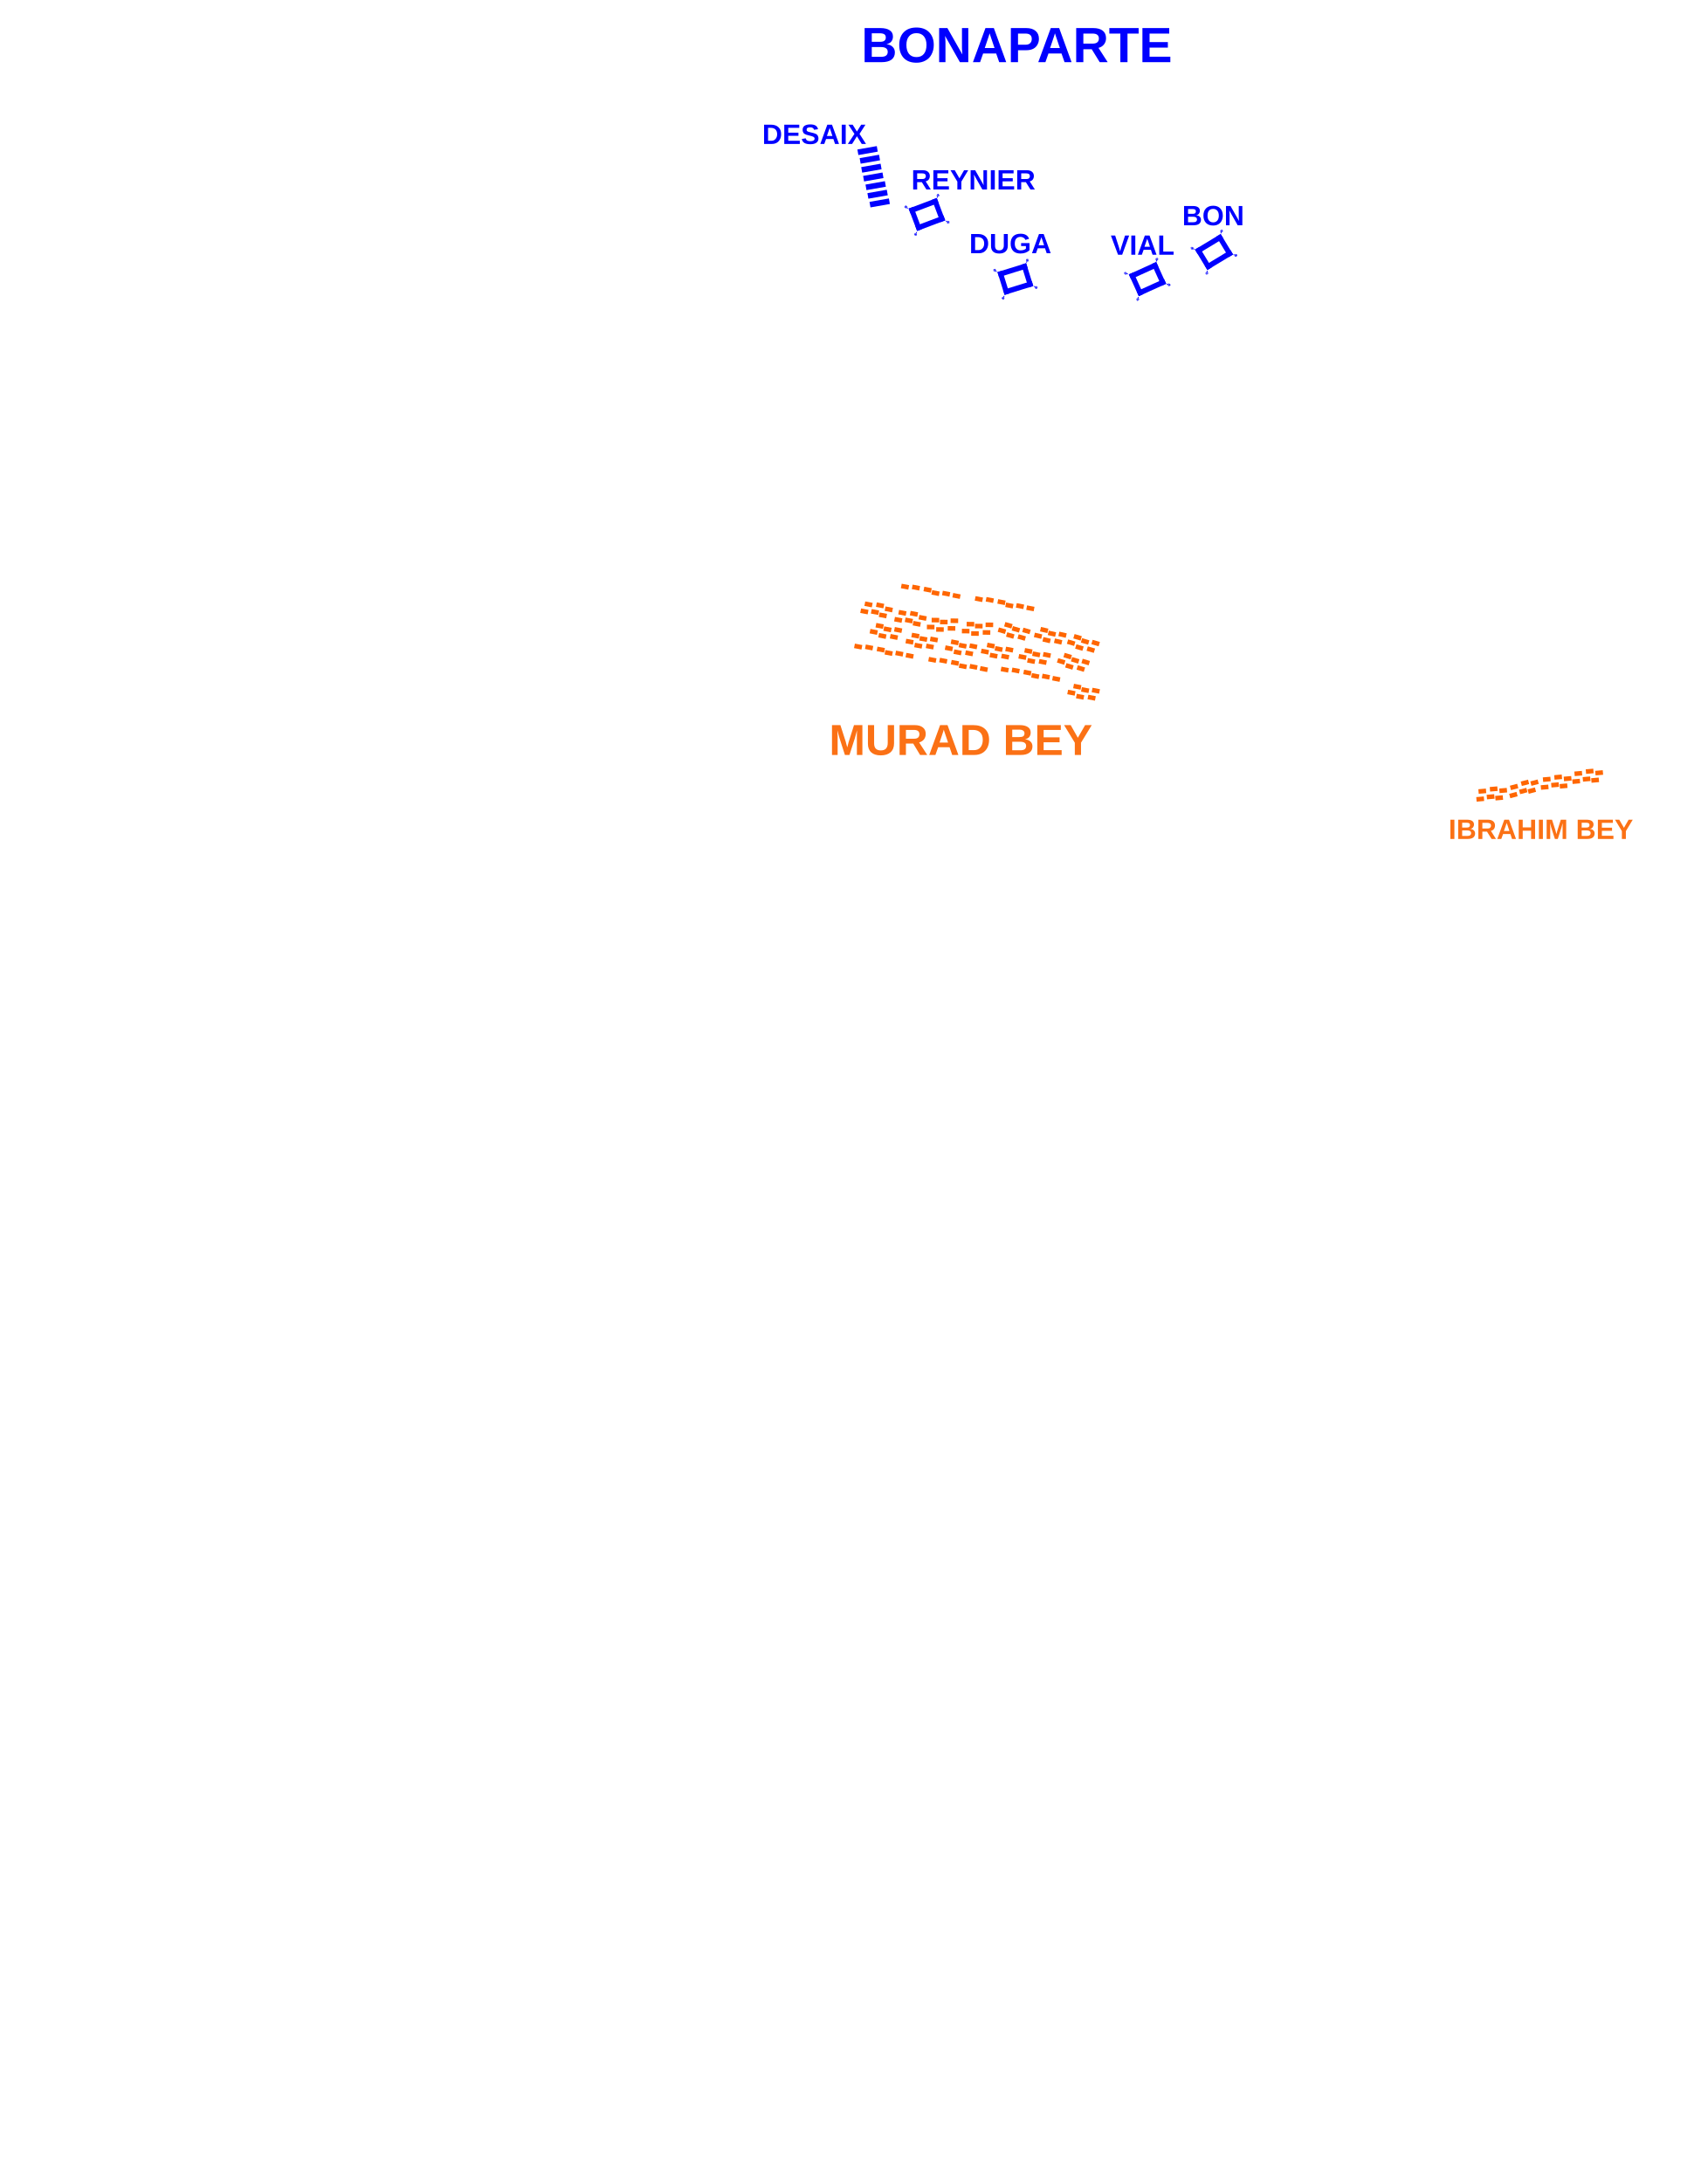
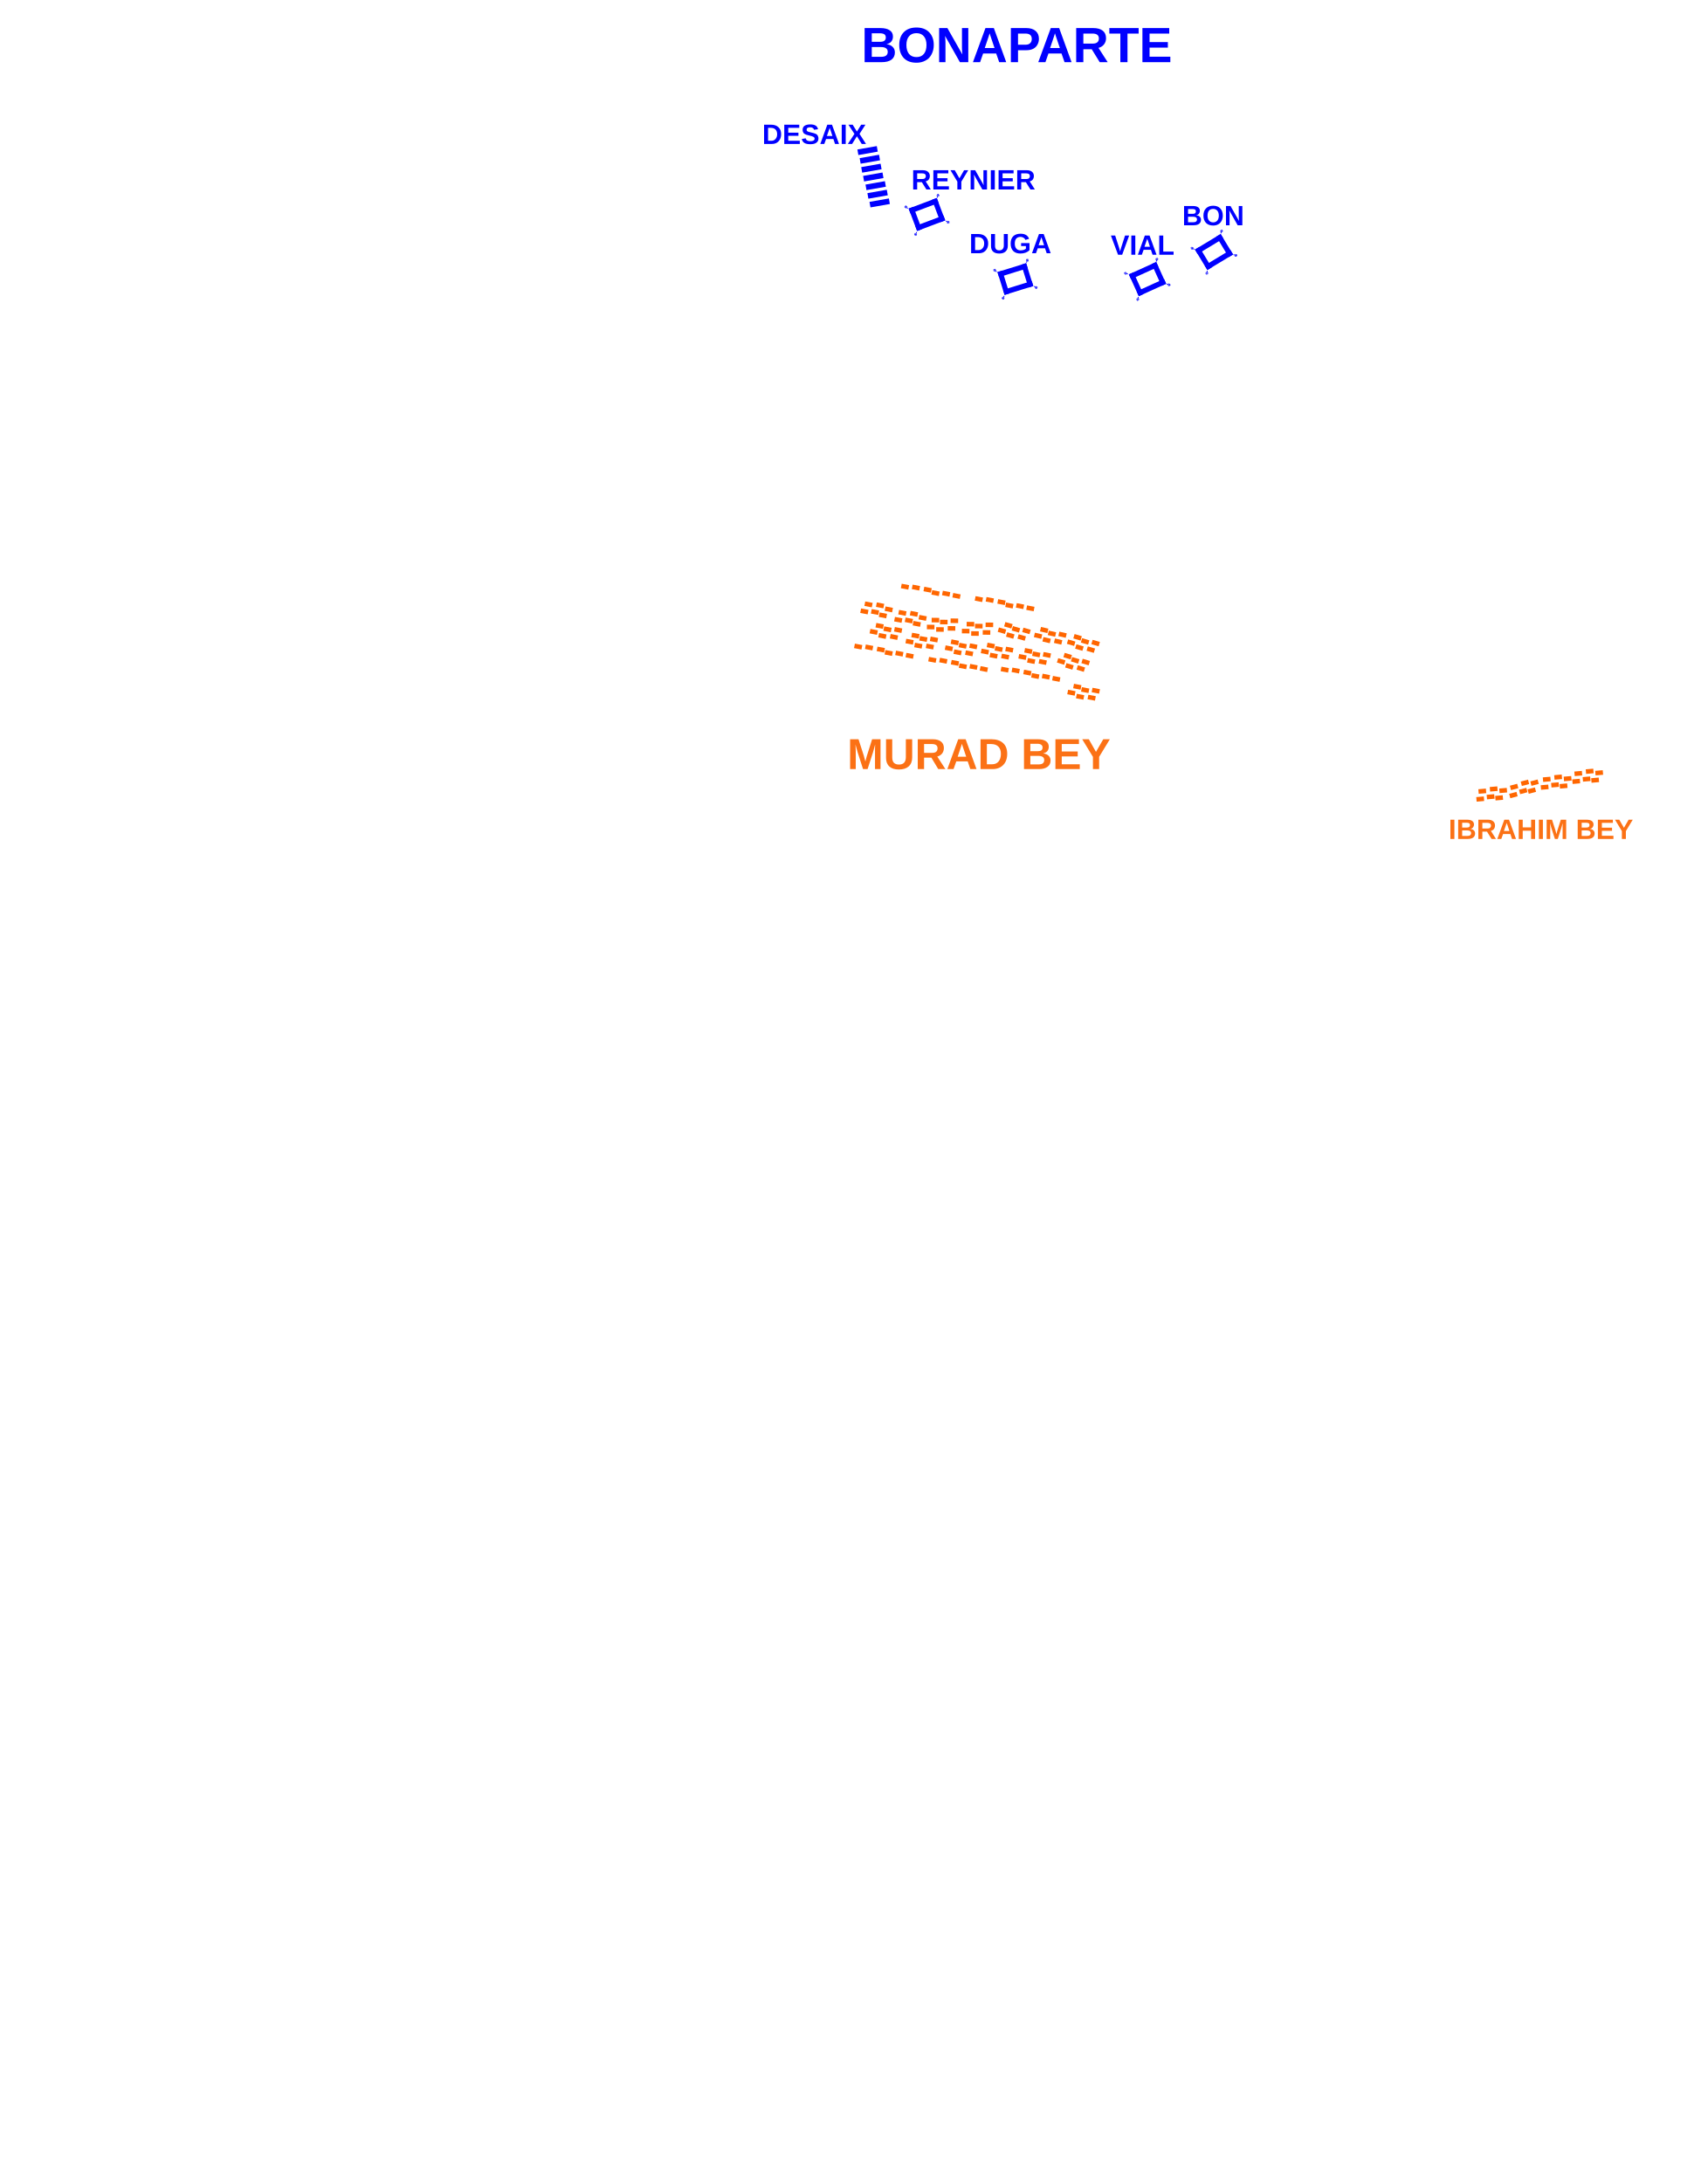
<svg xmlns="http://www.w3.org/2000/svg" width="194mm" height="248mm" viewBox="0 0 194 248" version="1.1" id="svg1" xml:space="preserve">
  <defs id="defs1" />
  <g id="layer2" style="display:inline">
    <g id="g2" transform="rotate(-20.64376,112.063,20.46899)">
      <rect style="display:inline;fill:#0000ff;stroke-width:0.124" id="rect2" width="3.411" height="0.601" x="102.655" y="20.371" />
      <rect style="display:inline;fill:#0000ff;stroke-width:0.124" id="rect2-6" width="3.411" height="0.601" x="102.666" y="22.492" />
      <rect style="display:inline;fill:#0000ff;stroke-width:0.352" id="rect2-0" width="6.028" height="2.721" x="100.351" y="20.546" transform="matrix(0.09581582,0,0,1,95.87688,-0.1734893)" />
      <rect style="display:inline;fill:#0000ff;stroke-width:0.109" id="rect2-0-2" width="0.578" height="2.721" x="102.653" y="20.372" />
    </g>
    <g id="g2-0" transform="rotate(-17.2447,142.728,-9.508992)">
      <rect style="display:inline;fill:#0000ff;stroke-width:0.124" id="rect2-4" width="3.411" height="0.601" x="102.655" y="20.371" />
      <rect style="display:inline;fill:#0000ff;stroke-width:0.124" id="rect2-6-2" width="3.411" height="0.601" x="102.666" y="22.492" />
      <rect style="display:inline;fill:#0000ff;stroke-width:0.352" id="rect2-0-0" width="6.028" height="2.721" x="100.351" y="20.546" transform="matrix(0.09581582,0,0,1,95.87688,-0.1734893)" />
      <rect style="display:inline;fill:#0000ff;stroke-width:0.109" id="rect2-0-2-1" width="0.578" height="2.721" x="102.653" y="20.372" />
    </g>
    <g id="g2-0-1" transform="rotate(-24.42616,140.395,-33.33422)">
      <rect style="display:inline;fill:#0000ff;stroke-width:0.124" id="rect2-4-7" width="3.411" height="0.601" x="102.655" y="20.371" />
      <rect style="display:inline;fill:#0000ff;stroke-width:0.124" id="rect2-6-2-8" width="3.411" height="0.601" x="102.666" y="22.492" />
      <rect style="display:inline;fill:#0000ff;stroke-width:0.352" id="rect2-0-0-2" width="6.028" height="2.721" x="100.351" y="20.546" transform="matrix(0.09581582,0,0,1,95.87688,-0.1734893)" />
      <rect style="display:inline;fill:#0000ff;stroke-width:0.109" id="rect2-0-2-1-9" width="0.578" height="2.721" x="102.653" y="20.372" />
    </g>
    <g id="g2-0-1-1" transform="rotate(-31.1723,133.5016,-34.96048)">
      <rect style="display:inline;fill:#0000ff;stroke-width:0.124" id="rect2-4-7-3" width="3.411" height="0.601" x="102.655" y="20.371" />
      <rect style="display:inline;fill:#0000ff;stroke-width:0.124" id="rect2-6-2-8-5" width="3.411" height="0.601" x="102.666" y="22.492" />
      <rect style="display:inline;fill:#0000ff;stroke-width:0.352" id="rect2-0-0-2-5" width="6.028" height="2.721" x="100.351" y="20.546" transform="matrix(0.09581582,0,0,1,95.87688,-0.1734893)" />
      <rect style="display:inline;fill:#0000ff;stroke-width:0.109" id="rect2-0-2-1-9-5" width="0.578" height="2.721" x="102.653" y="20.372" />
    </g>
    <rect style="fill:#0000ff;stroke-width:0.246" id="rect3" width="2.236" height="0.639" x="92.993" y="33.588" transform="rotate(-9.968156)" />
    <rect style="fill:#0000ff;stroke-width:0.246" id="rect3-3" width="2.236" height="0.639" x="93.077" y="34.601" transform="rotate(-9.968156)" />
    <rect style="fill:#0000ff;stroke-width:0.246" id="rect3-3-5" width="2.236" height="0.639" x="93.074" y="35.634" transform="rotate(-9.968156)" />
    <rect style="fill:#0000ff;stroke-width:0.246" id="rect3-3-5-3" width="2.236" height="0.639" x="93.113" y="36.656" transform="rotate(-9.968156)" />
    <rect style="fill:#0000ff;stroke-width:0.246" id="rect3-3-5-3-9" width="2.236" height="0.639" x="93.21" y="37.673" transform="rotate(-9.968156)" />
    <rect style="fill:#0000ff;stroke-width:0.246" id="rect3-3-5-3-9-1" width="2.236" height="0.639" x="93.255" y="38.669" transform="rotate(-9.968156)" />
    <rect style="fill:#0000ff;stroke-width:0.246" id="rect3-3-5-3-9-1-8" width="2.236" height="0.639" x="93.318" y="39.685" transform="rotate(-9.968156)" />
    <g id="g4" transform="rotate(-4.897948,495.6623,-25.71247)" style="display:inline">
      <rect style="fill:#ff6600;stroke-width:0.265" id="rect4" width="0.859" height="0.518" x="159.291" y="61.259" />
      <rect style="fill:#ff6600;stroke-width:0.265" id="rect4-3" width="0.859" height="0.518" x="160.177" y="61.97" />
      <rect style="fill:#ff6600;stroke-width:0.265" id="rect4-73" width="0.859" height="0.518" x="160.602" y="61.119" />
      <rect style="fill:#ff6600;stroke-width:0.265" id="rect4-4" width="0.859" height="0.518" x="161.131" y="62.177" />
      <rect style="fill:#ff6600;stroke-width:0.265" id="rect4-1" width="0.859" height="0.518" x="161.66" y="61.383" />
      <rect style="fill:#ff6600;stroke-width:0.265" id="rect4-7" width="0.859" height="0.518" x="158.978" y="62.129" />
    </g>
    <g id="g4-8" transform="rotate(-14.85238,272.8262,28.32817)">
      <rect style="fill:#ff6600;stroke-width:0.265" id="rect4-36" width="0.859" height="0.518" x="159.291" y="61.259" />
      <rect style="fill:#ff6600;stroke-width:0.265" id="rect4-3-0" width="0.859" height="0.518" x="160.177" y="61.97" />
      <rect style="fill:#ff6600;stroke-width:0.265" id="rect4-73-2" width="0.859" height="0.518" x="160.602" y="61.119" />
      <rect style="fill:#ff6600;stroke-width:0.265" id="rect4-4-2" width="0.859" height="0.518" x="161.131" y="62.177" />
      <rect style="fill:#ff6600;stroke-width:0.265" id="rect4-1-1" width="0.859" height="0.518" x="161.66" y="61.383" />
      <rect style="fill:#ff6600;stroke-width:0.265" id="rect4-7-7" width="0.859" height="0.518" x="158.978" y="62.129" />
    </g>
    <g id="g4-9" transform="rotate(-4.897948,483.5729,-111.9781)">
      <rect style="fill:#ff6600;stroke-width:0.265" id="rect4-0" width="0.859" height="0.518" x="159.291" y="61.259" />
      <rect style="fill:#ff6600;stroke-width:0.265" id="rect4-3-4" width="0.859" height="0.518" x="160.177" y="61.97" />
      <rect style="fill:#ff6600;stroke-width:0.265" id="rect4-73-9" width="0.859" height="0.518" x="160.602" y="61.119" />
      <rect style="fill:#ff6600;stroke-width:0.265" id="rect4-4-9" width="0.859" height="0.518" x="161.131" y="62.177" />
      <rect style="fill:#ff6600;stroke-width:0.265" id="rect4-1-8" width="0.859" height="0.518" x="161.66" y="61.383" />
      <rect style="fill:#ff6600;stroke-width:0.265" id="rect4-7-8" width="0.859" height="0.518" x="158.978" y="62.129" />
    </g>
    <g id="g4-98" transform="rotate(-4.897948,477.6203,-154.2052)">
      <rect style="fill:#ff6600;stroke-width:0.265" id="rect4-5" width="0.859" height="0.518" x="159.291" y="61.259" />
      <rect style="fill:#ff6600;stroke-width:0.265" id="rect4-3-7" width="0.859" height="0.518" x="160.177" y="61.97" />
      <rect style="fill:#ff6600;stroke-width:0.265" id="rect4-73-6" width="0.859" height="0.518" x="160.602" y="61.119" />
      <rect style="fill:#ff6600;stroke-width:0.265" id="rect4-4-21" width="0.859" height="0.518" x="161.131" y="62.177" />
      <rect style="fill:#ff6600;stroke-width:0.265" id="rect4-1-4" width="0.859" height="0.518" x="161.66" y="61.383" />
      <rect style="fill:#ff6600;stroke-width:0.265" id="rect4-7-1" width="0.859" height="0.518" x="158.978" y="62.129" />
    </g>
    <g id="g4-3" transform="rotate(-44.64393,155.569,80.55484)" />
    <g id="g4-61-9" transform="rotate(144.097,130.8045,41.33014)" style="display:inline">
      <g id="g6" transform="rotate(20.32551,136.6008,60.4136)">
        <rect style="fill:#0000ff;fill-opacity:1;stroke-width:0.265" id="rect5" width="0.088" height="0.452" x="-144.339" y="30.656" transform="rotate(-144.097)" />
        <rect style="fill:#0000ff;fill-opacity:1;stroke-width:0.265" id="rect6" width="0.073" height="0.221" x="-144.428" y="30.715" transform="rotate(-144.097)" />
        <rect style="fill:#0000ff;fill-opacity:1;stroke-width:0.265" id="rect6-0" width="0.073" height="0.221" x="-144.234" y="30.718" transform="rotate(-144.097)" />
      </g>
      <g id="g6-6" transform="rotate(-49.88029,137.7583,55.67592)">
        <rect style="fill:#0000ff;fill-opacity:1;stroke-width:0.265" id="rect5-2" width="0.088" height="0.452" x="-144.339" y="30.656" transform="rotate(-144.097)" />
        <rect style="fill:#0000ff;fill-opacity:1;stroke-width:0.265" id="rect6-4" width="0.073" height="0.221" x="-144.428" y="30.715" transform="rotate(-144.097)" />
        <rect style="fill:#0000ff;fill-opacity:1;stroke-width:0.265" id="rect6-0-1" width="0.073" height="0.221" x="-144.234" y="30.718" transform="rotate(-144.097)" />
      </g>
      <g id="g6-6-9" transform="rotate(121.7711,136.6515,58.21792)">
        <rect style="fill:#0000ff;fill-opacity:1;stroke-width:0.265" id="rect5-2-0" width="0.088" height="0.452" x="-144.339" y="30.656" transform="rotate(-144.097)" />
        <rect style="fill:#0000ff;fill-opacity:1;stroke-width:0.265" id="rect6-4-6" width="0.073" height="0.221" x="-144.428" y="30.715" transform="rotate(-144.097)" />
        <rect style="fill:#0000ff;fill-opacity:1;stroke-width:0.265" id="rect6-0-1-2" width="0.073" height="0.221" x="-144.234" y="30.718" transform="rotate(-144.097)" />
      </g>
      <g id="g6-6-7" transform="rotate(-154.5298,137.2453,57.87134)">
        <rect style="fill:#0000ff;fill-opacity:1;stroke-width:0.265" id="rect5-2-3" width="0.088" height="0.452" x="-144.339" y="30.656" transform="rotate(-144.097)" />
        <rect style="fill:#0000ff;fill-opacity:1;stroke-width:0.265" id="rect6-4-7" width="0.073" height="0.221" x="-144.428" y="30.715" transform="rotate(-144.097)" />
        <rect style="fill:#0000ff;fill-opacity:1;stroke-width:0.265" id="rect6-0-1-0" width="0.073" height="0.221" x="-144.234" y="30.718" transform="rotate(-144.097)" />
      </g>
      <g id="g6-65" transform="rotate(17.5419,100.1404,79.1809)">
        <rect style="fill:#0000ff;fill-opacity:1;stroke-width:0.265" id="rect5-4" width="0.088" height="0.452" x="-144.339" y="30.656" transform="rotate(-144.097)" />
        <rect style="fill:#0000ff;fill-opacity:1;stroke-width:0.265" id="rect6-8" width="0.073" height="0.221" x="-144.428" y="30.715" transform="rotate(-144.097)" />
        <rect style="fill:#0000ff;fill-opacity:1;stroke-width:0.265" id="rect6-0-4" width="0.073" height="0.221" x="-144.234" y="30.718" transform="rotate(-144.097)" />
      </g>
      <g id="g6-6-3" transform="rotate(-52.6639,151.5556,57.81383)">
        <rect style="fill:#0000ff;fill-opacity:1;stroke-width:0.265" id="rect5-2-8" width="0.088" height="0.452" x="-144.339" y="30.656" transform="rotate(-144.097)" />
        <rect style="fill:#0000ff;fill-opacity:1;stroke-width:0.265" id="rect6-4-4" width="0.073" height="0.221" x="-144.428" y="30.715" transform="rotate(-144.097)" />
        <rect style="fill:#0000ff;fill-opacity:1;stroke-width:0.265" id="rect6-0-1-1" width="0.073" height="0.221" x="-144.234" y="30.718" transform="rotate(-144.097)" />
      </g>
      <g id="g6-6-9-4" transform="rotate(118.9875,135.0841,65.28446)">
        <rect style="fill:#0000ff;fill-opacity:1;stroke-width:0.265" id="rect5-2-0-1" width="0.088" height="0.452" x="-144.339" y="30.656" transform="rotate(-144.097)" />
        <rect style="fill:#0000ff;fill-opacity:1;stroke-width:0.265" id="rect6-4-6-9" width="0.073" height="0.221" x="-144.428" y="30.715" transform="rotate(-144.097)" />
        <rect style="fill:#0000ff;fill-opacity:1;stroke-width:0.265" id="rect6-0-1-2-2" width="0.073" height="0.221" x="-144.234" y="30.718" transform="rotate(-144.097)" />
      </g>
      <g id="g6-6-7-2" transform="rotate(-157.3134,140.3506,63.40337)">
        <rect style="fill:#0000ff;fill-opacity:1;stroke-width:0.265" id="rect5-2-3-3" width="0.088" height="0.452" x="-144.339" y="30.656" transform="rotate(-144.097)" />
        <rect style="fill:#0000ff;fill-opacity:1;stroke-width:0.265" id="rect6-4-7-9" width="0.073" height="0.221" x="-144.428" y="30.715" transform="rotate(-144.097)" />
        <rect style="fill:#0000ff;fill-opacity:1;stroke-width:0.265" id="rect6-0-1-0-4" width="0.073" height="0.221" x="-144.234" y="30.718" transform="rotate(-144.097)" />
      </g>
      <g id="g6-4" transform="rotate(15.40761,162.6294,12.15638)">
        <rect style="fill:#0000ff;fill-opacity:1;stroke-width:0.265" id="rect5-8" width="0.088" height="0.452" x="-144.339" y="30.656" transform="rotate(-144.097)" />
        <rect style="fill:#0000ff;fill-opacity:1;stroke-width:0.265" id="rect6-80" width="0.073" height="0.221" x="-144.428" y="30.715" transform="rotate(-144.097)" />
        <rect style="fill:#0000ff;fill-opacity:1;stroke-width:0.265" id="rect6-0-2" width="0.073" height="0.221" x="-144.234" y="30.718" transform="rotate(-144.097)" />
      </g>
      <g id="g6-6-1" transform="rotate(-72.81695,125.4519,60.80208)">
        <rect style="fill:#0000ff;fill-opacity:1;stroke-width:0.265" id="rect5-2-9" width="0.088" height="0.452" x="-144.339" y="30.656" transform="rotate(-144.097)" />
        <rect style="fill:#0000ff;fill-opacity:1;stroke-width:0.265" id="rect6-4-2" width="0.073" height="0.221" x="-144.428" y="30.715" transform="rotate(-144.097)" />
        <rect style="fill:#0000ff;fill-opacity:1;stroke-width:0.265" id="rect6-0-1-01" width="0.073" height="0.221" x="-144.234" y="30.718" transform="rotate(-144.097)" />
      </g>
      <g id="g6-6-9-6" transform="rotate(109.2531,133.7775,49.61792)">
        <rect style="fill:#0000ff;fill-opacity:1;stroke-width:0.265" id="rect5-2-0-12" width="0.088" height="0.452" x="-144.339" y="30.656" transform="rotate(-144.097)" />
        <rect style="fill:#0000ff;fill-opacity:1;stroke-width:0.265" id="rect6-4-6-2" width="0.073" height="0.221" x="-144.428" y="30.715" transform="rotate(-144.097)" />
        <rect style="fill:#0000ff;fill-opacity:1;stroke-width:0.265" id="rect6-0-1-2-7" width="0.073" height="0.221" x="-144.234" y="30.718" transform="rotate(-144.097)" />
      </g>
      <g id="g6-8" transform="rotate(17.80281,159.6318,-7.840241)">
        <rect style="fill:#0000ff;fill-opacity:1;stroke-width:0.265" id="rect5-29" width="0.088" height="0.452" x="-144.339" y="30.656" transform="rotate(-144.097)" />
        <rect style="fill:#0000ff;fill-opacity:1;stroke-width:0.265" id="rect6-5" width="0.073" height="0.221" x="-144.428" y="30.715" transform="rotate(-144.097)" />
        <rect style="fill:#0000ff;fill-opacity:1;stroke-width:0.265" id="rect6-0-5" width="0.073" height="0.221" x="-144.234" y="30.718" transform="rotate(-144.097)" />
      </g>
      <g id="g6-6-8" transform="rotate(-65.11061,119.0784,66.61329)">
        <rect style="fill:#0000ff;fill-opacity:1;stroke-width:0.265" id="rect5-2-1" width="0.088" height="0.452" x="-144.281" y="30.718" transform="rotate(-144.097)" />
        <rect style="fill:#0000ff;fill-opacity:1;stroke-width:0.265" id="rect6-4-71" width="0.073" height="0.221" x="-144.369" y="30.776" transform="rotate(-144.097)" />
        <rect style="fill:#0000ff;fill-opacity:1;stroke-width:0.265" id="rect6-0-1-8" width="0.073" height="0.221" x="-144.176" y="30.779" transform="rotate(-144.097)" />
      </g>
      <g id="g6-6-9-0" transform="rotate(106.5408,130.593,45.52484)">
        <rect style="fill:#0000ff;fill-opacity:1;stroke-width:0.265" id="rect5-2-0-5" width="0.088" height="0.452" x="-144.339" y="30.656" transform="rotate(-144.097)" />
        <rect style="fill:#0000ff;fill-opacity:1;stroke-width:0.265" id="rect6-4-6-5" width="0.073" height="0.221" x="-144.428" y="30.715" transform="rotate(-144.097)" />
        <rect style="fill:#0000ff;fill-opacity:1;stroke-width:0.265" id="rect6-0-1-2-23" width="0.073" height="0.221" x="-144.234" y="30.718" transform="rotate(-144.097)" />
      </g>
      <g id="g6-6-7-4" transform="rotate(-169.7601,126.7,53.49726)">
        <rect style="fill:#0000ff;fill-opacity:1;stroke-width:0.265" id="rect5-2-3-7" width="0.088" height="0.452" x="-144.339" y="30.656" transform="rotate(-144.097)" />
        <rect style="fill:#0000ff;fill-opacity:1;stroke-width:0.265" id="rect6-4-7-7" width="0.073" height="0.221" x="-144.428" y="30.715" transform="rotate(-144.097)" />
        <rect style="fill:#0000ff;fill-opacity:1;stroke-width:0.265" id="rect6-0-1-0-43" width="0.073" height="0.221" x="-144.234" y="30.718" transform="rotate(-144.097)" />
      </g>
      <g id="g6-6-7-6" transform="rotate(-165.2044,130.6177,54.37477)">
        <rect style="fill:#0000ff;fill-opacity:1;stroke-width:0.265" id="rect5-2-3-5" width="0.088" height="0.452" x="-144.339" y="30.656" transform="rotate(-144.097)" />
        <rect style="fill:#0000ff;fill-opacity:1;stroke-width:0.265" id="rect6-4-7-3" width="0.073" height="0.221" x="-144.428" y="30.715" transform="rotate(-144.097)" />
        <rect style="fill:#0000ff;fill-opacity:1;stroke-width:0.265" id="rect6-0-1-0-1" width="0.073" height="0.221" x="-144.234" y="30.718" transform="rotate(-144.097)" />
      </g>
      <text xml:space="preserve" style="font-weight:bold;font-size:3.175px;font-family:Arial;-inkscape-font-specification:'Arial Bold';fill:#0000ff;fill-opacity:1;stroke-width:0.265" x="-126.7" y="27.486" id="text6" transform="rotate(-144.097)">
        <tspan id="tspan6" style="stroke-width:0.265" x="-126.7" y="27.486">BON</tspan>
      </text>
      <text xml:space="preserve" style="font-weight:bold;font-size:3.175px;font-family:Arial;-inkscape-font-specification:'Arial Bold';display:inline;fill:#fb7115;fill-opacity:1;stroke-width:0.265" x="-96.442" y="97.205" id="text6-7" transform="rotate(-144.097)">
        <tspan id="tspan6-7" style="fill:#fb7115;fill-opacity:1;stroke-width:0.265" x="-96.442" y="97.205">IBRAHIM BEY</tspan>
      </text>
      <text xml:space="preserve" style="font-weight:bold;font-size:3.175px;font-family:Arial;-inkscape-font-specification:'Arial Bold';fill:#0000ff;fill-opacity:1;stroke-width:0.265" x="-134.81" y="30.84" id="text7" transform="rotate(-144.097)">
        <tspan id="tspan7" style="stroke-width:0.265" x="-134.81" y="30.84">VIAL</tspan>
      </text>
      <text xml:space="preserve" style="font-weight:bold;font-size:3.175px;font-family:Arial;-inkscape-font-specification:'Arial Bold';fill:#0000ff;fill-opacity:1;stroke-width:0.265" x="-157.474" y="23.422" id="text9" transform="rotate(-144.097)">
        <tspan id="tspan9" style="stroke-width:0.265" x="-157.474" y="23.422">REYNIER</tspan>
      </text>
      <text xml:space="preserve" style="font-weight:bold;font-size:3.175px;font-family:Arial;-inkscape-font-specification:'Arial Bold';fill:#0000ff;fill-opacity:1;stroke-width:0.265" x="-150.892" y="30.668" id="text9-2" transform="rotate(-144.097)">
        <tspan id="tspan9-5" style="stroke-width:0.265" x="-150.892" y="30.668">DUGA</tspan>
      </text>
      <text xml:space="preserve" style="font-weight:bold;font-size:3.175px;font-family:Arial;-inkscape-font-specification:'Arial Bold';fill:#0000ff;fill-opacity:1;stroke-width:0.265" x="-174.409" y="18.25" id="text10" transform="rotate(-144.097)">
        <tspan id="tspan10" style="stroke-width:0.265" x="-174.409" y="18.25">DESAIX</tspan>
      </text>
      <text xml:space="preserve" style="font-weight:bold;font-size:5.644px;font-family:Arial;-inkscape-font-specification:'Arial Bold';fill:#0000ff;fill-opacity:1;stroke-width:0.265" x="-163.143" y="8.961" id="text11" transform="rotate(-144.097)">
        <tspan id="tspan11" style="stroke-width:0.265" x="-163.143" y="8.961">BONAPARTE</tspan>
      </text>
-       <text xml:space="preserve" style="font-weight:bold;font-size:4.939px;font-family:Arial;-inkscape-font-specification:'Arial Bold';display:inline;fill:#fb7115;fill-opacity:1;stroke-width:0.265" x="-166.805" y="87.663" id="text6-7-5" transform="rotate(-144.097)">
-         <tspan id="tspan6-7-3" style="font-size:4.939px;fill:#fb7115;fill-opacity:1;stroke-width:0.265" x="-166.805" y="87.663">MURAD BEY</tspan>
+       <text xml:space="preserve" style="font-weight:bold;font-size:4.939px;font-family:Arial;-inkscape-font-specification:'Arial Bold';display:inline;fill:#fb7115;fill-opacity:1;stroke-width:0.265" x="-164.746" y="89.269" id="text6-7-5" transform="rotate(-144.097)">
+         <tspan id="tspan6-7-3" style="font-size:4.939px;fill:#fb7115;fill-opacity:1;stroke-width:0.265" x="-164.746" y="89.269">MURAD BEY</tspan>
      </text>
    </g>
    <g id="g4-98-6" transform="rotate(10.85309,91.58523,-256.2546)" style="display:inline">
      <rect style="fill:#ff6600;stroke-width:0.265" id="rect4-5-4" width="0.859" height="0.518" x="159.291" y="61.259" />
      <rect style="fill:#ff6600;stroke-width:0.265" id="rect4-3-7-8" width="0.859" height="0.518" x="160.177" y="61.97" />
      <rect style="fill:#ff6600;stroke-width:0.265" id="rect4-73-6-5" width="0.859" height="0.518" x="160.602" y="61.119" />
      <rect style="fill:#ff6600;stroke-width:0.265" id="rect4-4-21-8" width="0.859" height="0.518" x="161.131" y="62.177" />
      <rect style="fill:#ff6600;stroke-width:0.265" id="rect4-1-4-1" width="0.859" height="0.518" x="161.66" y="61.383" />
      <rect style="fill:#ff6600;stroke-width:0.265" id="rect4-7-1-0" width="0.859" height="0.518" x="158.978" y="62.129" />
    </g>
    <g id="g4-98-6-0" transform="rotate(10.85309,88.45017,-235.5208)" style="display:inline">
      <rect style="fill:#ff6600;stroke-width:0.265" id="rect4-5-4-0" width="0.859" height="0.518" x="159.291" y="61.259" />
      <rect style="fill:#ff6600;stroke-width:0.265" id="rect4-3-7-8-8" width="0.859" height="0.518" x="160.177" y="61.97" />
      <rect style="fill:#ff6600;stroke-width:0.265" id="rect4-73-6-5-7" width="0.859" height="0.518" x="160.602" y="61.119" />
      <rect style="fill:#ff6600;stroke-width:0.265" id="rect4-4-21-8-7" width="0.859" height="0.518" x="161.131" y="62.177" />
      <rect style="fill:#ff6600;stroke-width:0.265" id="rect4-1-4-1-2" width="0.859" height="0.518" x="161.66" y="61.383" />
      <rect style="fill:#ff6600;stroke-width:0.265" id="rect4-7-1-0-4" width="0.859" height="0.518" x="158.978" y="62.129" />
    </g>
    <g id="g4-98-6-6" transform="rotate(-179.2798,133.9395,66.61529)" style="display:inline">
      <rect style="fill:#ff6600;stroke-width:0.265" id="rect4-5-4-6" width="0.859" height="0.518" x="159.291" y="61.259" />
      <rect style="fill:#ff6600;stroke-width:0.265" id="rect4-3-7-8-7" width="0.859" height="0.518" x="160.177" y="61.97" />
      <rect style="fill:#ff6600;stroke-width:0.265" id="rect4-73-6-5-6" width="0.859" height="0.518" x="160.602" y="61.119" />
      <rect style="fill:#ff6600;stroke-width:0.265" id="rect4-4-21-8-8" width="0.859" height="0.518" x="161.131" y="62.177" />
      <rect style="fill:#ff6600;stroke-width:0.265" id="rect4-1-4-1-4" width="0.859" height="0.518" x="161.66" y="61.383" />
      <rect style="fill:#ff6600;stroke-width:0.265" id="rect4-7-1-0-1" width="0.859" height="0.518" x="158.978" y="62.129" />
    </g>
    <g id="g4-98-6-6-9" transform="rotate(-168.867,131.1675,69.77478)" style="display:inline">
      <rect style="fill:#ff6600;stroke-width:0.265" id="rect4-5-4-6-1" width="0.859" height="0.518" x="159.291" y="61.259" />
      <rect style="fill:#ff6600;stroke-width:0.265" id="rect4-3-7-8-7-1" width="0.859" height="0.518" x="160.177" y="61.97" />
      <rect style="fill:#ff6600;stroke-width:0.265" id="rect4-73-6-5-6-5" width="0.859" height="0.518" x="160.602" y="61.119" />
      <rect style="fill:#ff6600;stroke-width:0.265" id="rect4-4-21-8-8-5" width="0.859" height="0.518" x="161.131" y="62.177" />
      <rect style="fill:#ff6600;stroke-width:0.265" id="rect4-1-4-1-4-8" width="0.859" height="0.518" x="161.66" y="61.383" />
      <rect style="fill:#ff6600;stroke-width:0.265" id="rect4-7-1-0-1-4" width="0.859" height="0.518" x="158.978" y="62.129" />
    </g>
    <g id="g4-98-6-6-6" transform="rotate(-169.596,133.2233,69.94626)" style="display:inline">
      <rect style="fill:#ff6600;stroke-width:0.265" id="rect4-5-4-6-3" width="0.859" height="0.518" x="159.291" y="61.259" />
      <rect style="fill:#ff6600;stroke-width:0.265" id="rect4-3-7-8-7-6" width="0.859" height="0.518" x="160.177" y="61.97" />
      <rect style="fill:#ff6600;stroke-width:0.265" id="rect4-73-6-5-6-2" width="0.859" height="0.518" x="160.602" y="61.119" />
      <rect style="fill:#ff6600;stroke-width:0.265" id="rect4-4-21-8-8-3" width="0.859" height="0.518" x="161.131" y="62.177" />
      <rect style="fill:#ff6600;stroke-width:0.265" id="rect4-1-4-1-4-4" width="0.859" height="0.518" x="161.66" y="61.383" />
      <rect style="fill:#ff6600;stroke-width:0.265" id="rect4-7-1-0-1-3" width="0.859" height="0.518" x="158.978" y="62.129" />
    </g>
    <g id="g4-98-6-6-1" transform="rotate(-179.2798,135.9294,66.83346)" style="display:inline">
      <rect style="fill:#ff6600;stroke-width:0.265" id="rect4-5-4-6-6" width="0.859" height="0.518" x="159.291" y="61.259" />
      <rect style="fill:#ff6600;stroke-width:0.265" id="rect4-3-7-8-7-0" width="0.859" height="0.518" x="160.177" y="61.97" />
      <rect style="fill:#ff6600;stroke-width:0.265" id="rect4-73-6-5-6-1" width="0.859" height="0.518" x="160.602" y="61.119" />
      <rect style="fill:#ff6600;stroke-width:0.265" id="rect4-4-21-8-8-54" width="0.859" height="0.518" x="161.131" y="62.177" />
      <rect style="fill:#ff6600;stroke-width:0.265" id="rect4-1-4-1-4-45" width="0.859" height="0.518" x="161.66" y="61.383" />
      <rect style="fill:#ff6600;stroke-width:0.265" id="rect4-7-1-0-1-30" width="0.859" height="0.518" x="158.978" y="62.129" />
    </g>
    <g id="g4-98-6-6-8" transform="rotate(-163.9345,138.664,70.05182)" style="display:inline">
      <rect style="fill:#ff6600;stroke-width:0.265" id="rect4-5-4-6-0" width="0.859" height="0.518" x="159.291" y="61.259" />
      <rect style="fill:#ff6600;stroke-width:0.265" id="rect4-3-7-8-7-9" width="0.859" height="0.518" x="160.177" y="61.97" />
      <rect style="fill:#ff6600;stroke-width:0.265" id="rect4-73-6-5-6-21" width="0.859" height="0.518" x="160.602" y="61.119" />
      <rect style="fill:#ff6600;stroke-width:0.265" id="rect4-4-21-8-8-31" width="0.859" height="0.518" x="161.131" y="62.177" />
      <rect style="fill:#ff6600;stroke-width:0.265" id="rect4-1-4-1-4-40" width="0.859" height="0.518" x="161.66" y="61.383" />
      <rect style="fill:#ff6600;stroke-width:0.265" id="rect4-7-1-0-1-7" width="0.859" height="0.518" x="158.978" y="62.129" />
    </g>
    <g id="g4-98-6-6-0" transform="rotate(-166.9028,140.6164,69.4689)" style="display:inline">
      <rect style="fill:#ff6600;stroke-width:0.265" id="rect4-5-4-6-5" width="0.859" height="0.518" x="159.291" y="61.259" />
      <rect style="fill:#ff6600;stroke-width:0.265" id="rect4-3-7-8-7-8" width="0.859" height="0.518" x="160.177" y="61.97" />
      <rect style="fill:#ff6600;stroke-width:0.265" id="rect4-73-6-5-6-8" width="0.859" height="0.518" x="160.602" y="61.119" />
      <rect style="fill:#ff6600;stroke-width:0.265" id="rect4-4-21-8-8-1" width="0.859" height="0.518" x="161.131" y="62.177" />
      <rect style="fill:#ff6600;stroke-width:0.265" id="rect4-1-4-1-4-6" width="0.859" height="0.518" x="161.66" y="61.383" />
      <rect style="fill:#ff6600;stroke-width:0.265" id="rect4-7-1-0-1-33" width="0.859" height="0.518" x="158.978" y="62.129" />
    </g>
    <g id="g4-98-6-6-09" transform="rotate(-163.57,142.7079,70.24423)" style="display:inline">
      <rect style="fill:#ff6600;stroke-width:0.265" id="rect4-5-4-6-4" width="0.859" height="0.518" x="159.291" y="61.259" />
      <rect style="fill:#ff6600;stroke-width:0.265" id="rect4-3-7-8-7-09" width="0.859" height="0.518" x="160.177" y="61.97" />
      <rect style="fill:#ff6600;stroke-width:0.265" id="rect4-73-6-5-6-0" width="0.859" height="0.518" x="160.602" y="61.119" />
      <rect style="fill:#ff6600;stroke-width:0.265" id="rect4-4-21-8-8-4" width="0.859" height="0.518" x="161.131" y="62.177" />
      <rect style="fill:#ff6600;stroke-width:0.265" id="rect4-1-4-1-4-9" width="0.859" height="0.518" x="161.66" y="61.383" />
      <rect style="fill:#ff6600;stroke-width:0.265" id="rect4-7-1-0-1-1" width="0.859" height="0.518" x="158.978" y="62.129" />
    </g>
    <g id="g4-98-6-6-2" transform="rotate(-163.1333,142.323,71.47347)" style="display:inline">
      <rect style="fill:#ff6600;stroke-width:0.265" id="rect4-5-4-6-7" width="0.859" height="0.518" x="159.291" y="61.259" />
      <rect style="fill:#ff6600;stroke-width:0.265" id="rect4-3-7-8-7-81" width="0.859" height="0.518" x="160.177" y="61.97" />
      <rect style="fill:#ff6600;stroke-width:0.265" id="rect4-73-6-5-6-15" width="0.859" height="0.518" x="160.602" y="61.119" />
      <rect style="fill:#ff6600;stroke-width:0.265" id="rect4-4-21-8-8-8" width="0.859" height="0.518" x="161.131" y="62.177" />
      <rect style="fill:#ff6600;stroke-width:0.265" id="rect4-1-4-1-4-1" width="0.859" height="0.518" x="161.66" y="61.383" />
      <rect style="fill:#ff6600;stroke-width:0.265" id="rect4-7-1-0-1-40" width="0.859" height="0.518" x="158.978" y="62.129" />
    </g>
    <g id="g4-98-6-6-99" transform="rotate(-169.1143,139.7424,70.32697)" style="display:inline">
      <rect style="fill:#ff6600;stroke-width:0.265" id="rect4-5-4-6-54" width="0.859" height="0.518" x="159.291" y="61.259" />
      <rect style="fill:#ff6600;stroke-width:0.265" id="rect4-3-7-8-7-4" width="0.859" height="0.518" x="160.177" y="61.97" />
      <rect style="fill:#ff6600;stroke-width:0.265" id="rect4-73-6-5-6-9" width="0.859" height="0.518" x="160.602" y="61.119" />
      <rect style="fill:#ff6600;stroke-width:0.265" id="rect4-4-21-8-8-7" width="0.859" height="0.518" x="161.131" y="62.177" />
      <rect style="fill:#ff6600;stroke-width:0.265" id="rect4-1-4-1-4-2" width="0.859" height="0.518" x="161.66" y="61.383" />
      <rect style="fill:#ff6600;stroke-width:0.265" id="rect4-7-1-0-1-46" width="0.859" height="0.518" x="158.978" y="62.129" />
    </g>
    <g id="g4-98-6-6-99-0" transform="rotate(-169.1143,137.5806,70.22631)" style="display:inline">
      <rect style="fill:#ff6600;stroke-width:0.265" id="rect4-5-4-6-54-6" width="0.859" height="0.518" x="159.291" y="61.259" />
      <rect style="fill:#ff6600;stroke-width:0.265" id="rect4-3-7-8-7-4-1" width="0.859" height="0.518" x="160.177" y="61.97" />
      <rect style="fill:#ff6600;stroke-width:0.265" id="rect4-73-6-5-6-9-8" width="0.859" height="0.518" x="160.602" y="61.119" />
      <rect style="fill:#ff6600;stroke-width:0.265" id="rect4-4-21-8-8-7-1" width="0.859" height="0.518" x="161.131" y="62.177" />
      <rect style="fill:#ff6600;stroke-width:0.265" id="rect4-1-4-1-4-2-3" width="0.859" height="0.518" x="161.66" y="61.383" />
      <rect style="fill:#ff6600;stroke-width:0.265" id="rect4-7-1-0-1-46-1" width="0.859" height="0.518" x="158.978" y="62.129" />
    </g>
    <g id="g4-98-6-6-99-7" transform="rotate(-169.1143,135.5167,70.23322)" style="display:inline">
      <rect style="fill:#ff6600;stroke-width:0.265" id="rect4-5-4-6-54-2" width="0.859" height="0.518" x="159.291" y="61.259" />
      <rect style="fill:#ff6600;stroke-width:0.265" id="rect4-3-7-8-7-4-18" width="0.859" height="0.518" x="160.177" y="61.97" />
      <rect style="fill:#ff6600;stroke-width:0.265" id="rect4-73-6-5-6-9-0" width="0.859" height="0.518" x="160.602" y="61.119" />
      <rect style="fill:#ff6600;stroke-width:0.265" id="rect4-4-21-8-8-7-5" width="0.859" height="0.518" x="161.131" y="62.177" />
      <rect style="fill:#ff6600;stroke-width:0.265" id="rect4-1-4-1-4-2-7" width="0.859" height="0.518" x="161.66" y="61.383" />
      <rect style="fill:#ff6600;stroke-width:0.265" id="rect4-7-1-0-1-46-13" width="0.859" height="0.518" x="158.978" y="62.129" />
    </g>
    <g id="g4-98-6-6-99-1" transform="rotate(-169.1143,142.7142,72.09205)" style="display:inline">
      <rect style="fill:#ff6600;stroke-width:0.265" id="rect4-5-4-6-54-9" width="0.859" height="0.518" x="159.291" y="61.259" />
      <rect style="fill:#ff6600;stroke-width:0.265" id="rect4-3-7-8-7-4-9" width="0.859" height="0.518" x="160.177" y="61.97" />
      <rect style="fill:#ff6600;stroke-width:0.265" id="rect4-73-6-5-6-9-7" width="0.859" height="0.518" x="160.602" y="61.119" />
      <rect style="fill:#ff6600;stroke-width:0.265" id="rect4-4-21-8-8-7-2" width="0.859" height="0.518" x="161.131" y="62.177" />
      <rect style="fill:#ff6600;stroke-width:0.265" id="rect4-1-4-1-4-2-2" width="0.859" height="0.518" x="161.66" y="61.383" />
      <rect style="fill:#ff6600;stroke-width:0.265" id="rect4-7-1-0-1-46-4" width="0.859" height="0.518" x="158.978" y="62.129" />
    </g>
    <g id="g4-98-6-6-99-79" transform="rotate(-169.1143,133.6664,72.74168)" style="display:inline">
      <rect style="fill:#ff6600;stroke-width:0.265" id="rect4-5-4-6-54-90" width="0.859" height="0.518" x="168.625" y="64.951" />
      <rect style="fill:#ff6600;stroke-width:0.265" id="rect4-3-7-8-7-4-93" width="0.859" height="0.518" x="165.083" y="64.892" />
      <rect style="fill:#ff6600;stroke-width:0.265" id="rect4-73-6-5-6-9-3" width="0.859" height="0.518" x="162.682" y="65.025" />
      <rect style="fill:#ff6600;stroke-width:0.265" id="rect4-4-21-8-8-7-8" width="0.859" height="0.518" x="166.038" y="65.099" />
      <rect style="fill:#ff6600;stroke-width:0.265" id="rect4-1-4-1-4-2-5" width="0.859" height="0.518" x="167.386" y="65.087" />
      <rect style="fill:#ff6600;stroke-width:0.265" id="rect4-7-1-0-1-46-47" width="0.859" height="0.518" x="163.885" y="65.051" />
      <rect style="display:inline;fill:#ff6600;stroke-width:0.265" id="rect4-5-4-6-54-90-3" width="0.859" height="0.518" x="160.065" y="65.062" />
      <rect style="display:inline;fill:#ff6600;stroke-width:0.265" id="rect4-3-7-8-7-4-93-5" width="0.859" height="0.518" x="156.523" y="65.003" />
      <rect style="display:inline;fill:#ff6600;stroke-width:0.265" id="rect4-73-6-5-6-9-3-0" width="0.859" height="0.518" x="154.122" y="65.136" />
      <rect style="display:inline;fill:#ff6600;stroke-width:0.265" id="rect4-4-21-8-8-7-8-1" width="0.859" height="0.518" x="157.477" y="65.21" />
      <rect style="display:inline;fill:#ff6600;stroke-width:0.265" id="rect4-1-4-1-4-2-5-5" width="0.859" height="0.518" x="158.825" y="65.198" />
      <rect style="display:inline;fill:#ff6600;stroke-width:0.265" id="rect4-7-1-0-1-46-47-4" width="0.859" height="0.518" x="155.324" y="65.162" />
      <rect style="display:inline;fill:#ff6600;stroke-width:0.265" id="rect4-5-4-6-54-90-5" width="0.859" height="0.518" x="151.778" y="65.524" />
      <rect style="display:inline;fill:#ff6600;stroke-width:0.265" id="rect4-3-7-8-7-4-93-0" width="0.859" height="0.518" x="148.236" y="65.465" />
      <rect style="display:inline;fill:#ff6600;stroke-width:0.265" id="rect4-73-6-5-6-9-3-5" width="0.859" height="0.518" x="145.834" y="65.597" />
      <rect style="display:inline;fill:#ff6600;stroke-width:0.265" id="rect4-4-21-8-8-7-8-4" width="0.859" height="0.518" x="149.19" y="65.672" />
      <rect style="display:inline;fill:#ff6600;stroke-width:0.265" id="rect4-1-4-1-4-2-5-3" width="0.859" height="0.518" x="150.538" y="65.659" />
      <rect style="display:inline;fill:#ff6600;stroke-width:0.265" id="rect4-7-1-0-1-46-47-5" width="0.859" height="0.518" x="147.037" y="65.624" />
      <rect style="display:inline;fill:#ff6600;stroke-width:0.265" id="rect4-5-4-6-54-90-33" width="0.859" height="0.518" x="164.687" y="72.638" />
      <rect style="display:inline;fill:#ff6600;stroke-width:0.265" id="rect4-3-7-8-7-4-93-9" width="0.859" height="0.518" x="161.145" y="72.579" />
      <rect style="display:inline;fill:#ff6600;stroke-width:0.265" id="rect4-73-6-5-6-9-3-8" width="0.859" height="0.518" x="158.744" y="72.711" />
      <rect style="display:inline;fill:#ff6600;stroke-width:0.265" id="rect4-4-21-8-8-7-8-49" width="0.859" height="0.518" x="162.1" y="72.786" />
      <rect style="display:inline;fill:#ff6600;stroke-width:0.265" id="rect4-1-4-1-4-2-5-1" width="0.859" height="0.518" x="163.448" y="72.773" />
      <rect style="display:inline;fill:#ff6600;stroke-width:0.265" id="rect4-7-1-0-1-46-47-6" width="0.859" height="0.518" x="159.946" y="72.738" />
      <rect style="display:inline;fill:#ff6600;stroke-width:0.265" id="rect4-5-4-6-54-90-8" width="0.859" height="0.518" x="156.18" y="72.838" />
      <rect style="display:inline;fill:#ff6600;stroke-width:0.265" id="rect4-3-7-8-7-4-93-6" width="0.859" height="0.518" x="152.638" y="72.779" />
      <rect style="display:inline;fill:#ff6600;stroke-width:0.265" id="rect4-73-6-5-6-9-3-82" width="0.859" height="0.518" x="150.237" y="72.911" />
      <rect style="display:inline;fill:#ff6600;stroke-width:0.265" id="rect4-4-21-8-8-7-8-9" width="0.859" height="0.518" x="153.593" y="72.986" />
      <rect style="display:inline;fill:#ff6600;stroke-width:0.265" id="rect4-1-4-1-4-2-5-0" width="0.859" height="0.518" x="154.941" y="72.974" />
      <rect style="display:inline;fill:#ff6600;stroke-width:0.265" id="rect4-7-1-0-1-46-47-7" width="0.859" height="0.518" x="151.439" y="72.938" />
    </g>
  </g>
</svg>
